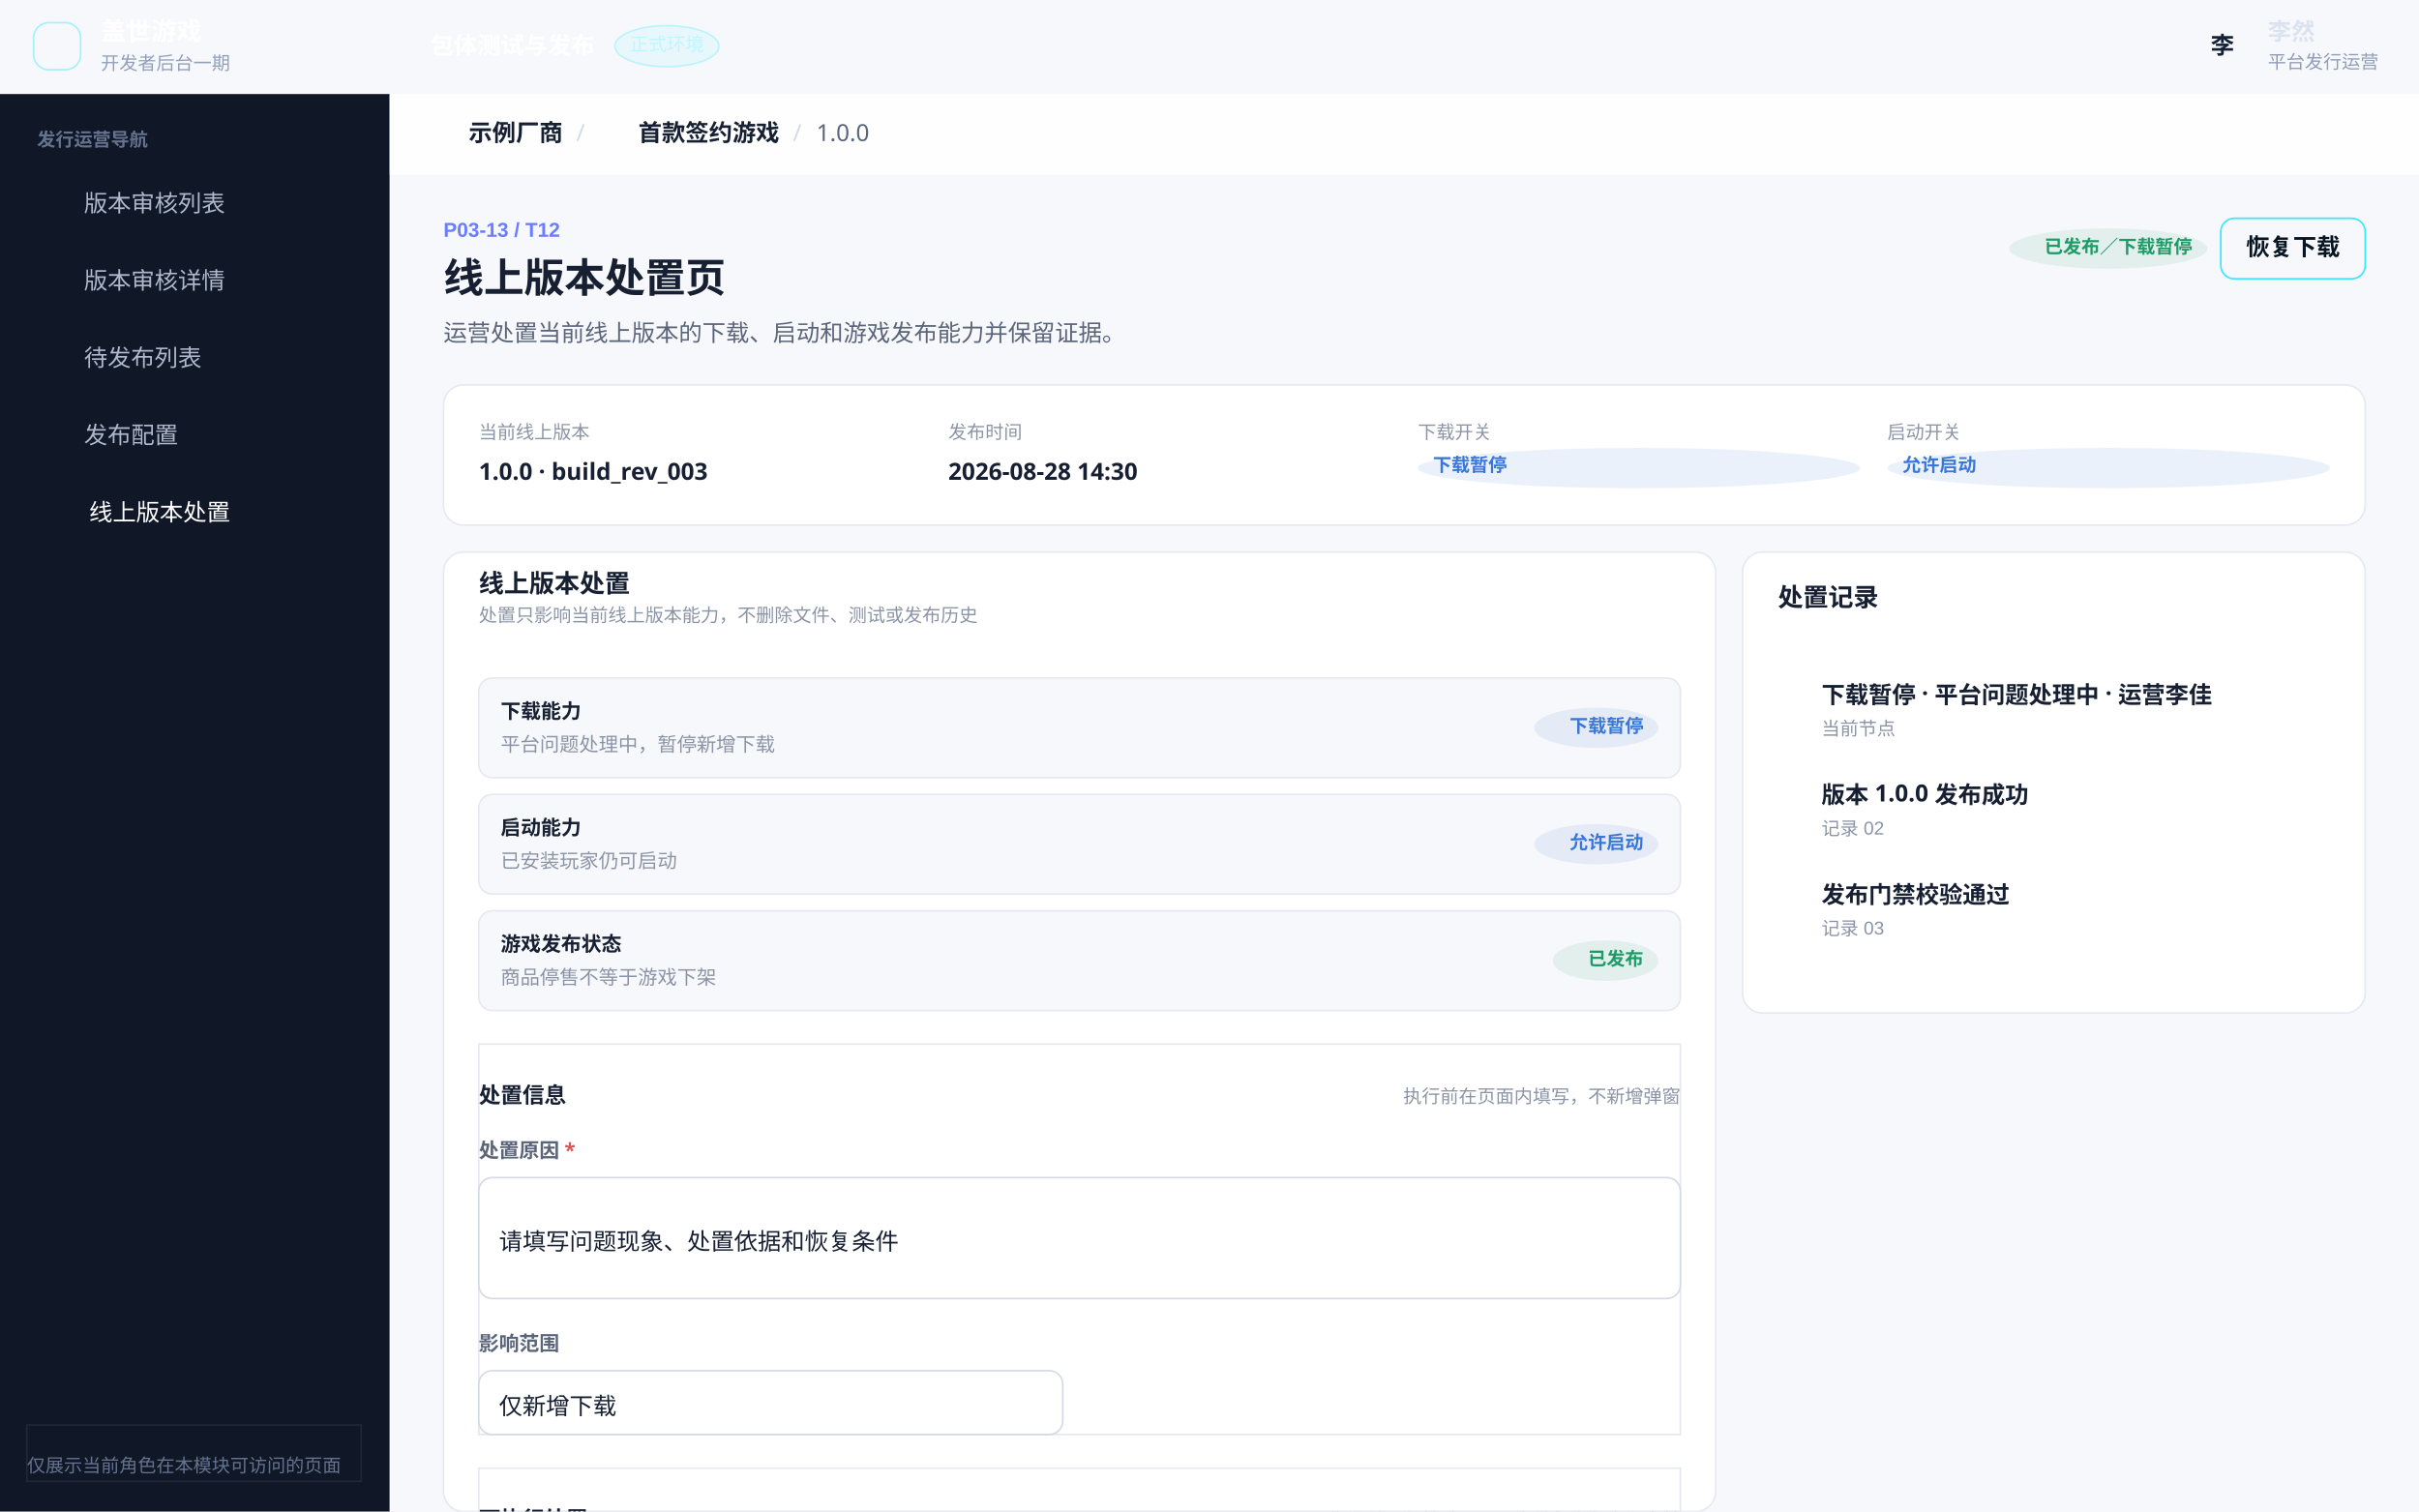
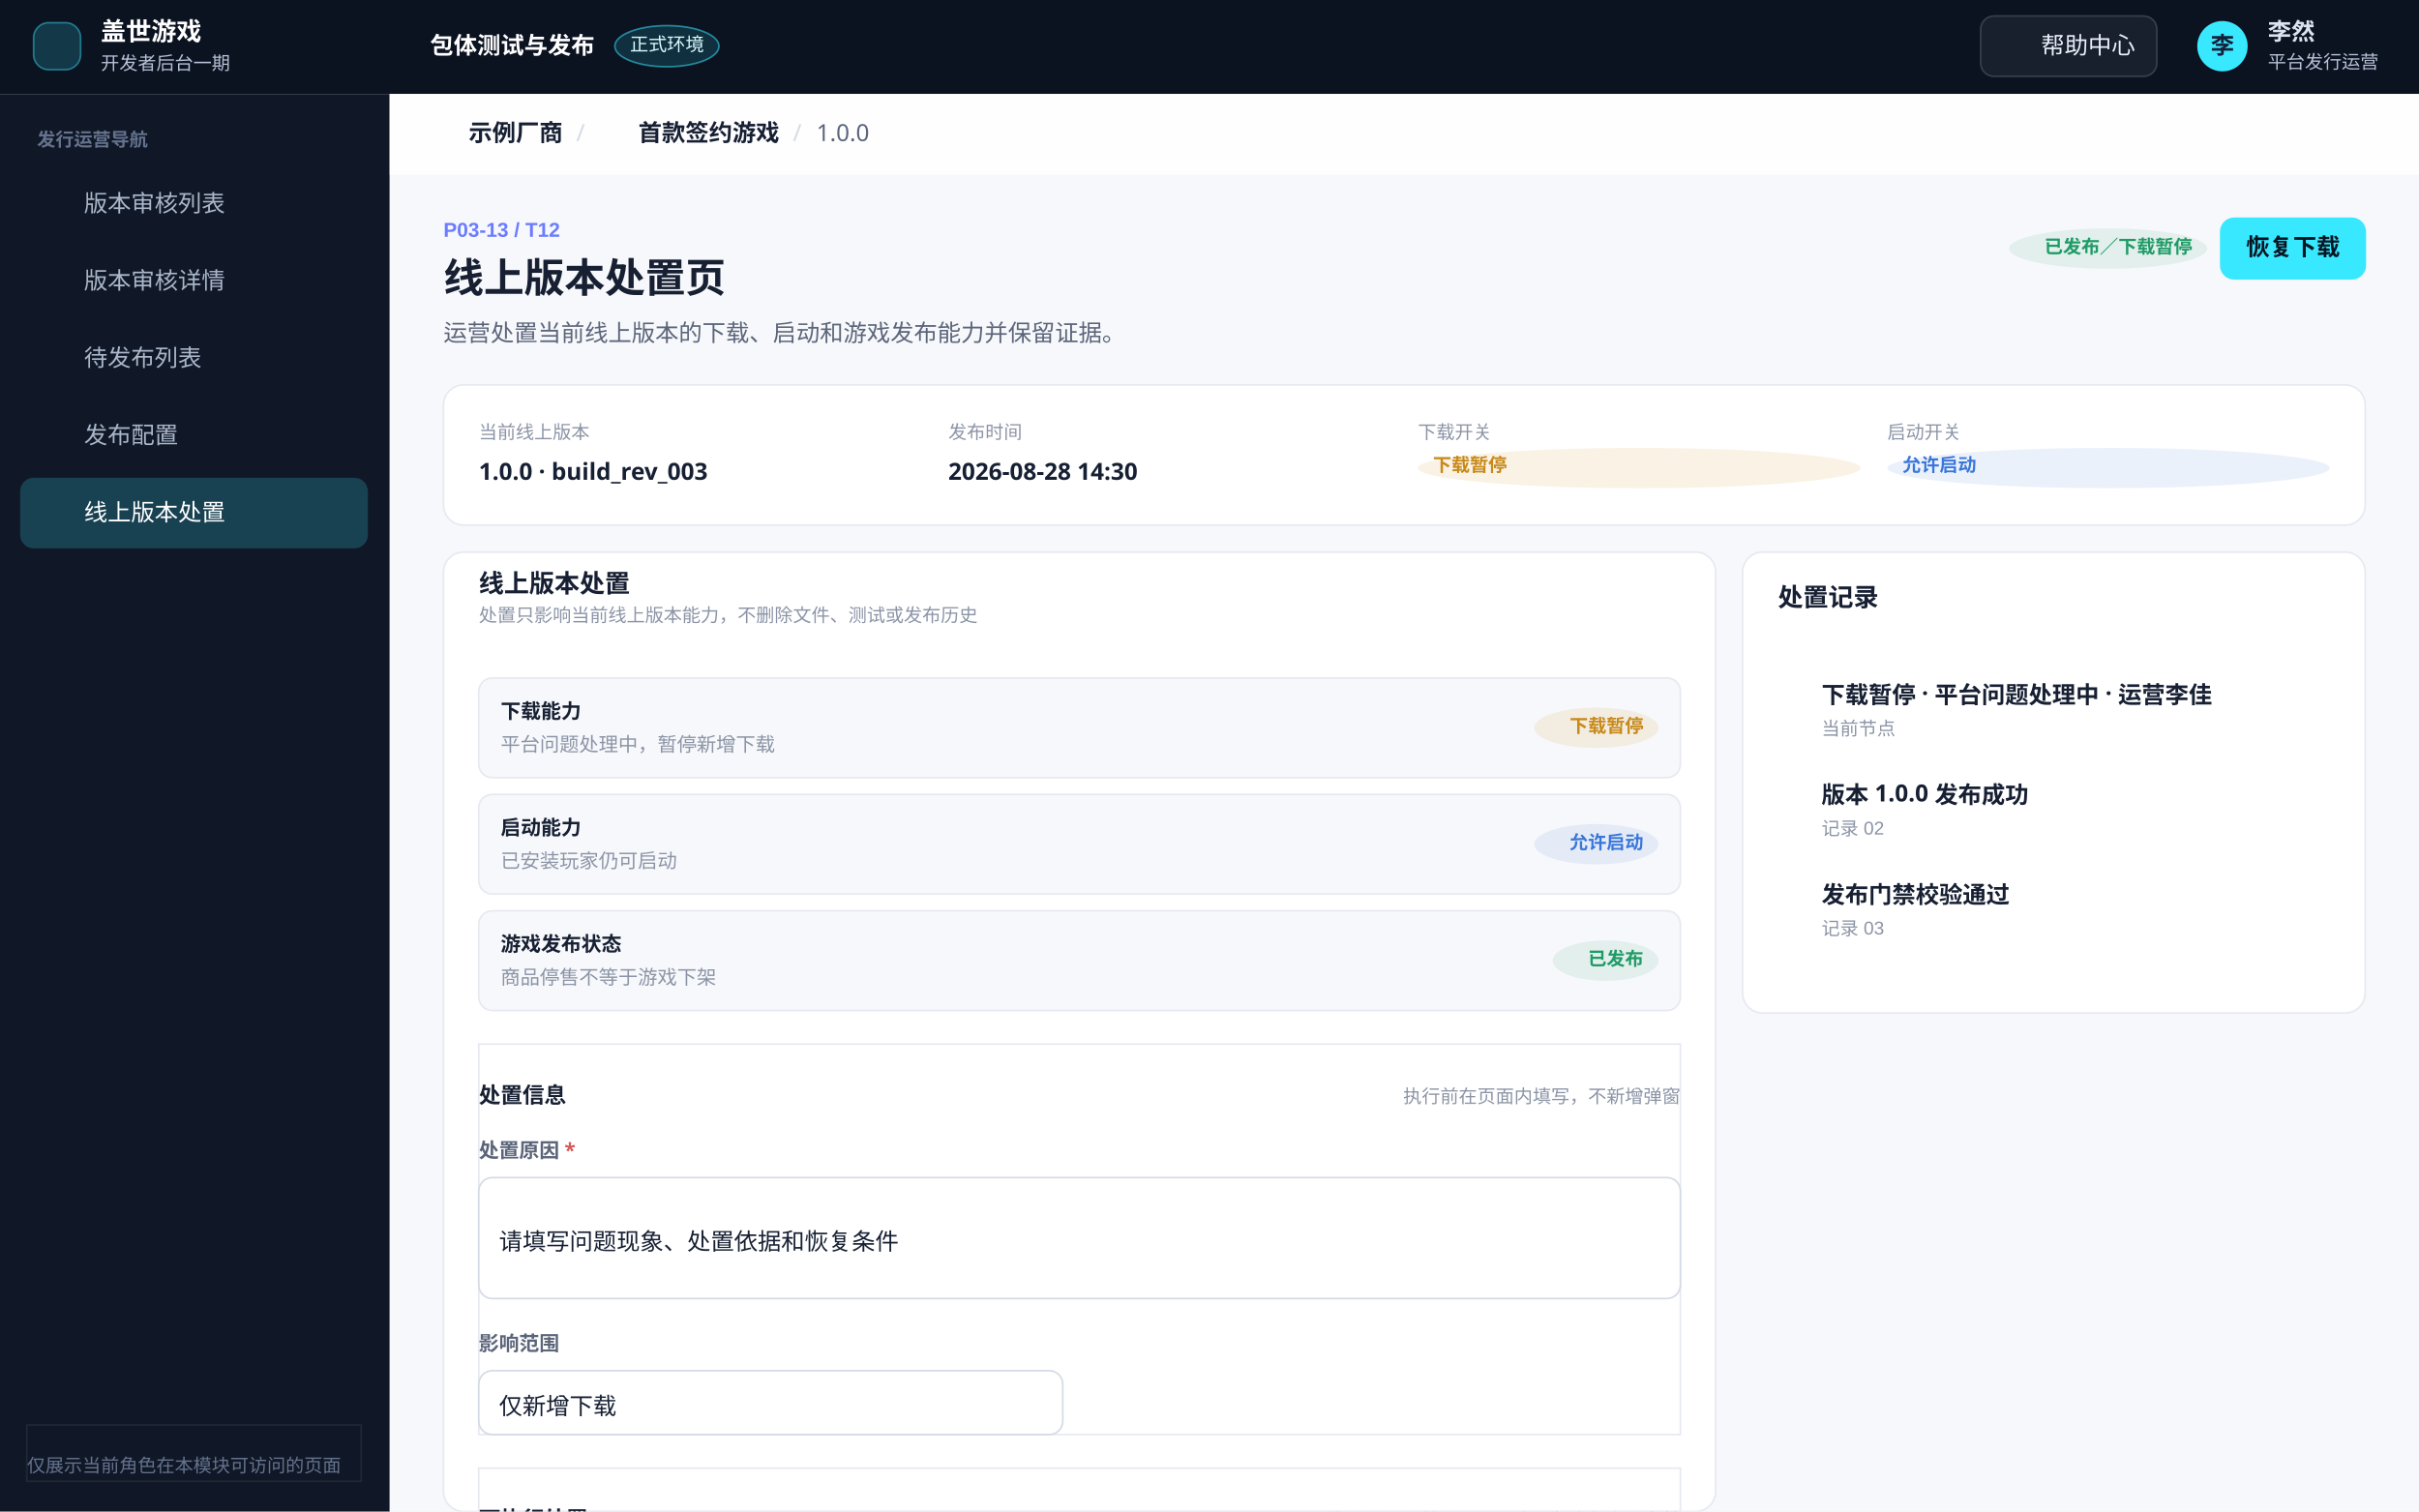
<svg xmlns="http://www.w3.org/2000/svg" width="1440" height="900" viewBox="0 0 1440 900">
  <defs>
    <clipPath id="clip-P03-13">
      <rect width="1440" height="900" />
    </clipPath>
  </defs>
  <g id="P03-13" data-frame-id="P03-13" data-role="operations" data-template="T12" clip-path="url(#clip-P03-13)">
    <rect id="node-P03-13-shape-0" x="0.00" y="0.00" width="1440.00" height="900.00" rx="0.00" fill="#f7f8fb" fill-opacity="1.000" />
-     <rect id="node-P03-13-shape-1" x="20.00" y="13.50" width="28.00" height="28.00" rx="9.00" fill="#000000" fill-opacity="0.000" stroke="#38e8ff" stroke-opacity="0.440" stroke-width="1.00" />
-     <rect id="node-P03-13-shape-2" x="366.00" y="15.25" width="62.00" height="24.50" rx="999.00" fill="#38e8ff" fill-opacity="0.080" stroke="#38e8ff" stroke-opacity="0.280" stroke-width="1.00" />
-     <rect id="node-P03-13-shape-3" x="0.00" y="56.00" width="232.00" height="844.00" rx="0.00" fill="#101827" fill-opacity="1.000" />
-     <rect id="node-P03-13-shape-4" x="16.00" y="848.50" width="199.00" height="33.50" rx="0.00" fill="#000000" fill-opacity="0.000" stroke="#ffffff" stroke-opacity="0.070" stroke-width="1.00" />
-     <rect id="node-P03-13-shape-5" x="232.00" y="56.00" width="1208.00" height="844.00" rx="0.00" fill="#f7f8fb" fill-opacity="1.000" />
-     <rect id="node-P03-13-shape-6" x="232.00" y="56.00" width="1208.00" height="48.00" rx="0.00" fill="#ffffff" fill-opacity="0.880" />
-     <rect id="node-P03-13-shape-7" x="1196.00" y="136.00" width="118.00" height="24.00" rx="999.00" fill="#1e9b66" fill-opacity="0.100" />
-     <rect id="node-P03-13-shape-8" x="1322.00" y="130.00" width="86.00" height="36.00" rx="8.00" fill="#000000" fill-opacity="0.000" stroke="#38e8ff" stroke-opacity="1.000" stroke-width="1.00" />
-     <rect id="node-P03-13-shape-9" x="264.00" y="229.19" width="1144.00" height="83.50" rx="12.00" fill="#ffffff" fill-opacity="1.000" stroke="#e6e9f0" stroke-opacity="1.000" stroke-width="1.00" />
-     <rect id="node-P03-13-shape-10" x="844.00" y="266.69" width="263.50" height="24.00" rx="999.00" fill="#3976d9" fill-opacity="0.100" />
-     <rect id="node-P03-13-shape-11" x="1123.50" y="266.69" width="263.50" height="24.00" rx="999.00" fill="#3976d9" fill-opacity="0.100" />
-     <rect id="node-P03-13-shape-12" x="264.00" y="328.69" width="757.33" height="571.31" rx="12.00" fill="#ffffff" fill-opacity="1.000" stroke="#e6e9f0" stroke-opacity="1.000" stroke-width="1.00" />
-     <rect id="node-P03-13-shape-13" x="285.00" y="403.69" width="715.33" height="59.33" rx="8.00" fill="#f7f8fb" fill-opacity="1.000" stroke="#e6e9f0" stroke-opacity="1.000" stroke-width="1.00" />
-     <rect id="node-P03-13-shape-14" x="913.33" y="421.34" width="74.00" height="24.00" rx="999.00" fill="#3976d9" fill-opacity="0.100" />
-     <rect id="node-P03-13-shape-15" x="285.00" y="473.02" width="715.33" height="59.33" rx="8.00" fill="#f7f8fb" fill-opacity="1.000" stroke="#e6e9f0" stroke-opacity="1.000" stroke-width="1.00" />
-     <rect id="node-P03-13-shape-16" x="913.33" y="490.67" width="74.00" height="24.00" rx="999.00" fill="#3976d9" fill-opacity="0.100" />
-     <rect id="node-P03-13-shape-17" x="285.00" y="542.34" width="715.33" height="59.33" rx="8.00" fill="#f7f8fb" fill-opacity="1.000" stroke="#e6e9f0" stroke-opacity="1.000" stroke-width="1.00" />
-     <rect id="node-P03-13-shape-18" x="924.33" y="560.00" width="63.00" height="24.00" rx="999.00" fill="#1e9b66" fill-opacity="0.100" />
-     <rect id="node-P03-13-shape-19" x="285.00" y="621.67" width="715.33" height="232.50" rx="0.00" fill="#000000" fill-opacity="0.000" stroke="#e6e9f0" stroke-opacity="1.000" stroke-width="1.00" />
-     <rect id="node-P03-13-shape-20" x="285.00" y="701.17" width="715.33" height="72.00" rx="8.00" fill="#ffffff" fill-opacity="1.000" stroke="#d5dae5" stroke-opacity="1.000" stroke-width="1.00" />
-     <rect id="node-P03-13-shape-21" x="285.00" y="816.17" width="347.66" height="38.00" rx="8.00" fill="#ffffff" fill-opacity="1.000" stroke="#d5dae5" stroke-opacity="1.000" stroke-width="1.00" />
-     <rect id="node-P03-13-shape-22" x="285.00" y="874.17" width="715.33" height="25.83" rx="0.00" fill="#000000" fill-opacity="0.000" stroke="#e6e9f0" stroke-opacity="1.000" stroke-width="1.00" />
-     <rect id="node-P03-13-shape-23" x="1037.33" y="328.69" width="370.66" height="274.50" rx="12.00" fill="#ffffff" fill-opacity="1.000" stroke="#e6e9f0" stroke-opacity="1.000" stroke-width="1.00" />
+     <rect id="node-P03-13-shape-1" x="0.00" y="0.00" width="1440.00" height="56.00" rx="0.00" fill="#0b1220" fill-opacity="1.000" />
+     <rect id="node-P03-13-shape-2" x="20.00" y="13.50" width="28.00" height="28.00" rx="9.00" fill="#38e8ff" fill-opacity="0.180" stroke="#38e8ff" stroke-opacity="0.440" stroke-width="1.00" />
+     <rect id="node-P03-13-shape-3" x="366.00" y="15.25" width="62.00" height="24.50" rx="999.00" fill="#38e8ff" fill-opacity="0.140" stroke="#38e8ff" stroke-opacity="0.520" stroke-width="1.00" />
+     <rect id="node-P03-13-shape-4" x="1179.00" y="9.50" width="105.00" height="36.00" rx="8.00" fill="#ffffff" fill-opacity="0.060" stroke="#ffffff" stroke-opacity="0.160" stroke-width="1.00" />
+     <rect id="node-P03-13-shape-5" x="1308.00" y="12.50" width="30.00" height="30.00" rx="50.00" fill="#38e8ff" fill-opacity="1.000" />
+     <rect id="node-P03-13-shape-6" x="0.00" y="56.00" width="232.00" height="844.00" rx="0.00" fill="#101827" fill-opacity="1.000" />
+     <rect id="node-P03-13-shape-7" x="12.00" y="284.50" width="207.00" height="42.00" rx="8.00" fill="#38e8ff" fill-opacity="0.200" />
+     <rect id="node-P03-13-shape-8" x="16.00" y="848.50" width="199.00" height="33.50" rx="0.00" fill="#000000" fill-opacity="0.000" stroke="#ffffff" stroke-opacity="0.070" stroke-width="1.00" />
+     <rect id="node-P03-13-shape-9" x="232.00" y="56.00" width="1208.00" height="844.00" rx="0.00" fill="#f7f8fb" fill-opacity="1.000" />
+     <rect id="node-P03-13-shape-10" x="232.00" y="56.00" width="1208.00" height="48.00" rx="0.00" fill="#ffffff" fill-opacity="0.880" />
+     <rect id="node-P03-13-shape-11" x="1196.00" y="136.00" width="118.00" height="24.00" rx="999.00" fill="#1e9b66" fill-opacity="0.100" />
+     <rect id="node-P03-13-shape-12" x="1322.00" y="130.00" width="86.00" height="36.00" rx="8.00" fill="#38e8ff" fill-opacity="1.000" stroke="#38e8ff" stroke-opacity="1.000" stroke-width="1.00" />
+     <rect id="node-P03-13-shape-13" x="264.00" y="229.19" width="1144.00" height="83.50" rx="12.00" fill="#ffffff" fill-opacity="1.000" stroke="#e6e9f0" stroke-opacity="1.000" stroke-width="1.00" />
+     <rect id="node-P03-13-shape-14" x="844.00" y="266.69" width="263.50" height="24.00" rx="999.00" fill="#c88918" fill-opacity="0.110" />
+     <rect id="node-P03-13-shape-15" x="1123.50" y="266.69" width="263.50" height="24.00" rx="999.00" fill="#3976d9" fill-opacity="0.100" />
+     <rect id="node-P03-13-shape-16" x="264.00" y="328.69" width="757.33" height="571.31" rx="12.00" fill="#ffffff" fill-opacity="1.000" stroke="#e6e9f0" stroke-opacity="1.000" stroke-width="1.00" />
+     <rect id="node-P03-13-shape-17" x="285.00" y="403.69" width="715.33" height="59.33" rx="8.00" fill="#f7f8fb" fill-opacity="1.000" stroke="#e6e9f0" stroke-opacity="1.000" stroke-width="1.00" />
+     <rect id="node-P03-13-shape-18" x="913.33" y="421.34" width="74.00" height="24.00" rx="999.00" fill="#c88918" fill-opacity="0.110" />
+     <rect id="node-P03-13-shape-19" x="285.00" y="473.02" width="715.33" height="59.33" rx="8.00" fill="#f7f8fb" fill-opacity="1.000" stroke="#e6e9f0" stroke-opacity="1.000" stroke-width="1.00" />
+     <rect id="node-P03-13-shape-20" x="913.33" y="490.67" width="74.00" height="24.00" rx="999.00" fill="#3976d9" fill-opacity="0.100" />
+     <rect id="node-P03-13-shape-21" x="285.00" y="542.34" width="715.33" height="59.33" rx="8.00" fill="#f7f8fb" fill-opacity="1.000" stroke="#e6e9f0" stroke-opacity="1.000" stroke-width="1.00" />
+     <rect id="node-P03-13-shape-22" x="924.33" y="560.00" width="63.00" height="24.00" rx="999.00" fill="#1e9b66" fill-opacity="0.100" />
+     <rect id="node-P03-13-shape-23" x="285.00" y="621.67" width="715.33" height="232.50" rx="0.00" fill="#000000" fill-opacity="0.000" stroke="#e6e9f0" stroke-opacity="1.000" stroke-width="1.00" />
+     <rect id="node-P03-13-shape-24" x="285.00" y="701.17" width="715.33" height="72.00" rx="8.00" fill="#ffffff" fill-opacity="1.000" stroke="#d5dae5" stroke-opacity="1.000" stroke-width="1.00" />
+     <rect id="node-P03-13-shape-25" x="285.00" y="816.17" width="347.66" height="38.00" rx="8.00" fill="#ffffff" fill-opacity="1.000" stroke="#d5dae5" stroke-opacity="1.000" stroke-width="1.00" />
+     <rect id="node-P03-13-shape-26" x="285.00" y="874.17" width="715.33" height="25.83" rx="0.00" fill="#000000" fill-opacity="0.000" stroke="#e6e9f0" stroke-opacity="1.000" stroke-width="1.00" />
+     <rect id="node-P03-13-shape-27" x="1037.33" y="328.69" width="370.66" height="274.50" rx="12.00" fill="#ffffff" fill-opacity="1.000" stroke="#e6e9f0" stroke-opacity="1.000" stroke-width="1.00" />
    <text x="297.00" y="744.17" font-family="Microsoft YaHei" font-size="14.00" font-weight="400" fill="#172033" fill-opacity="1.000">请填写问题现象、处置依据和恢复条件</text>
    <text x="297.00" y="842.17" font-family="Microsoft YaHei" font-size="14.00" font-weight="400" fill="#172033" fill-opacity="1.000">仅新增下载</text>
    <text x="60.00" y="24.00" font-family="Microsoft YaHei" font-size="15.00" font-weight="650" fill="#ffffff" fill-opacity="1.000">盖世游戏</text>
-     <text x="60.00" y="41.50" font-family="Microsoft YaHei" font-size="11.00" font-weight="400" fill="#91a0ba" fill-opacity="1.000">开发者后台一期</text>
+     <text x="60.00" y="41.50" font-family="Microsoft YaHei" font-size="11.00" font-weight="400" fill="#b7c2d6" fill-opacity="1.000">开发者后台一期</text>
    <text x="256.00" y="32.00" font-family="Microsoft YaHei" font-size="14.00" font-weight="700" fill="#ffffff" fill-opacity="1.000">包体测试与发布</text>
-     <text x="375.00" y="30.25" font-family="Microsoft YaHei" font-size="11.00" font-weight="400" fill="#bdf6ff" fill-opacity="1.000">正式环境</text>
+     <text x="375.00" y="30.25" font-family="Microsoft YaHei" font-size="11.00" font-weight="400" fill="#d9fbff" fill-opacity="1.000">正式环境</text>
+     <text x="1215.00" y="32.00" font-family="Microsoft YaHei" font-size="14.00" font-weight="400" fill="#eaf0fa" fill-opacity="1.000">帮助中心</text>
    <text x="1316.00" y="32.00" font-family="Microsoft YaHei" font-size="14.00" font-weight="700" fill="#142039" fill-opacity="1.000">李</text>
    <text x="1350.00" y="23.75" font-family="Microsoft YaHei" font-size="14.00" font-weight="700" fill="#dce3f0" fill-opacity="1.000">李然</text>
-     <text x="1350.00" y="40.75" font-family="Microsoft YaHei" font-size="11.00" font-weight="400" fill="#8f9db7" fill-opacity="1.000">平台发行运营</text>
+     <text x="1350.00" y="40.75" font-family="Microsoft YaHei" font-size="11.00" font-weight="400" fill="#b7c2d6" fill-opacity="1.000">平台发行运营</text>
    <text x="22.00" y="87.00" font-family="Microsoft YaHei" font-size="11.00" font-weight="700" fill="#64728d" fill-opacity="1.000">发行运营导航</text>
-     <text x="50.00" y="126.00" font-family="Microsoft YaHei" font-size="14.00" font-weight="400" fill="#aeb8cd" fill-opacity="1.000">版本审核列表</text>
-     <text x="50.00" y="172.00" font-family="Microsoft YaHei" font-size="14.00" font-weight="400" fill="#aeb8cd" fill-opacity="1.000">版本审核详情</text>
-     <text x="50.00" y="218.00" font-family="Microsoft YaHei" font-size="14.00" font-weight="400" fill="#aeb8cd" fill-opacity="1.000">待发布列表</text>
-     <text x="50.00" y="264.00" font-family="Microsoft YaHei" font-size="14.00" font-weight="400" fill="#aeb8cd" fill-opacity="1.000">发布配置</text>
-     <text x="53.00" y="310.00" font-family="Microsoft YaHei" font-size="14.00" font-weight="400" fill="#ffffff" fill-opacity="1.000">线上版本处置</text>
+     <text x="50.00" y="126.00" font-family="Microsoft YaHei" font-size="14.00" font-weight="400" fill="#aab7ca" fill-opacity="1.000">版本审核列表</text>
+     <text x="50.00" y="172.00" font-family="Microsoft YaHei" font-size="14.00" font-weight="400" fill="#aab7ca" fill-opacity="1.000">版本审核详情</text>
+     <text x="50.00" y="218.00" font-family="Microsoft YaHei" font-size="14.00" font-weight="400" fill="#aab7ca" fill-opacity="1.000">待发布列表</text>
+     <text x="50.00" y="264.00" font-family="Microsoft YaHei" font-size="14.00" font-weight="400" fill="#aab7ca" fill-opacity="1.000">发布配置</text>
+     <text x="50.00" y="310.00" font-family="Microsoft YaHei" font-size="14.00" font-weight="400" fill="#ffffff" fill-opacity="1.000">线上版本处置</text>
    <text x="16.00" y="876.50" font-family="Microsoft YaHei" font-size="11.00" font-weight="400" fill="#64728d" fill-opacity="1.000">仅展示当前角色在本模块可访问的页面</text>
    <text x="279.00" y="84.00" font-family="Microsoft YaHei" font-size="14.00" font-weight="600" fill="#172033" fill-opacity="1.000">示例厂商</text>
    <text x="343.00" y="84.00" font-family="Microsoft YaHei" font-size="14.00" font-weight="400" fill="#d5dae5" fill-opacity="1.000">/</text>
    <text x="379.98" y="84.00" font-family="Microsoft YaHei" font-size="14.00" font-weight="600" fill="#172033" fill-opacity="1.000">首款签约游戏</text>
    <text x="471.98" y="84.00" font-family="Microsoft YaHei" font-size="14.00" font-weight="400" fill="#d5dae5" fill-opacity="1.000">/</text>
    <text x="485.97" y="84.00" font-family="Microsoft YaHei" font-size="14.00" font-weight="400" fill="#5b657a" fill-opacity="1.000">1.0.0</text>
    <text x="264.00" y="141.00" font-family="Arial" font-size="12.00" font-weight="700" fill="#6a7cff" fill-opacity="1.000">P03-13 / T12</text>
    <text x="264.00" y="174.00" font-family="Microsoft YaHei" font-size="24.00" font-weight="700" fill="#172033" fill-opacity="1.000">线上版本处置页</text>
    <text x="264.00" y="203.19" font-family="Microsoft YaHei" font-size="14.00" font-weight="400" fill="#5b657a" fill-opacity="1.000">运营处置当前线上版本的下载、启动和游戏发布能力并保留证据。</text>
    <text x="1217.00" y="150.75" font-family="Microsoft YaHei" font-size="11.00" font-weight="650" fill="#1e9b66" fill-opacity="1.000">已发布／下载暂停</text>
    <text x="1337.00" y="152.00" font-family="Microsoft YaHei" font-size="14.00" font-weight="650" fill="#071522" fill-opacity="1.000">恢复下载</text>
    <text x="285.00" y="261.19" font-family="Microsoft YaHei" font-size="11.00" font-weight="400" fill="#8b94a6" fill-opacity="1.000">当前线上版本</text>
    <text x="285.00" y="285.69" font-family="Microsoft YaHei" font-size="14.00" font-weight="700" fill="#172033" fill-opacity="1.000">1.0.0 · build_rev_003</text>
    <text x="564.50" y="261.19" font-family="Microsoft YaHei" font-size="11.00" font-weight="400" fill="#8b94a6" fill-opacity="1.000">发布时间</text>
    <text x="564.50" y="285.69" font-family="Microsoft YaHei" font-size="14.00" font-weight="700" fill="#172033" fill-opacity="1.000">2026-08-28 14:30</text>
    <text x="844.00" y="261.19" font-family="Microsoft YaHei" font-size="11.00" font-weight="400" fill="#8b94a6" fill-opacity="1.000">下载开关</text>
-     <text x="853.00" y="280.69" font-family="Microsoft YaHei" font-size="11.00" font-weight="650" fill="#3976d9" fill-opacity="1.000">下载暂停</text>
+     <text x="853.00" y="280.69" font-family="Microsoft YaHei" font-size="11.00" font-weight="650" fill="#c88918" fill-opacity="1.000">下载暂停</text>
    <text x="1123.50" y="261.19" font-family="Microsoft YaHei" font-size="11.00" font-weight="400" fill="#8b94a6" fill-opacity="1.000">启动开关</text>
    <text x="1132.50" y="280.69" font-family="Microsoft YaHei" font-size="11.00" font-weight="650" fill="#3976d9" fill-opacity="1.000">允许启动</text>
    <text x="285.00" y="352.69" font-family="Microsoft YaHei" font-size="15.00" font-weight="700" fill="#172033" fill-opacity="1.000">线上版本处置</text>
    <text x="285.00" y="370.19" font-family="Microsoft YaHei" font-size="11.00" font-weight="400" fill="#8b94a6" fill-opacity="1.000">处置只影响当前线上版本能力，不删除文件、测试或发布历史</text>
    <text x="298.00" y="427.69" font-family="Microsoft YaHei" font-size="12.00" font-weight="700" fill="#172033" fill-opacity="1.000">下载能力</text>
    <text x="298.00" y="447.35" font-family="Microsoft YaHei" font-size="11.67" font-weight="400" fill="#8b94a6" fill-opacity="1.000">平台问题处理中，暂停新增下载</text>
-     <text x="934.33" y="436.09" font-family="Microsoft YaHei" font-size="11.00" font-weight="650" fill="#3976d9" fill-opacity="1.000">下载暂停</text>
+     <text x="934.33" y="436.09" font-family="Microsoft YaHei" font-size="11.00" font-weight="650" fill="#c88918" fill-opacity="1.000">下载暂停</text>
    <text x="298.00" y="497.02" font-family="Microsoft YaHei" font-size="12.00" font-weight="700" fill="#172033" fill-opacity="1.000">启动能力</text>
    <text x="298.00" y="516.68" font-family="Microsoft YaHei" font-size="11.67" font-weight="400" fill="#8b94a6" fill-opacity="1.000">已安装玩家仍可启动</text>
    <text x="934.33" y="505.42" font-family="Microsoft YaHei" font-size="11.00" font-weight="650" fill="#3976d9" fill-opacity="1.000">允许启动</text>
    <text x="298.00" y="566.34" font-family="Microsoft YaHei" font-size="12.00" font-weight="700" fill="#172033" fill-opacity="1.000">游戏发布状态</text>
    <text x="298.00" y="586.01" font-family="Microsoft YaHei" font-size="11.67" font-weight="400" fill="#8b94a6" fill-opacity="1.000">商品停售不等于游戏下架</text>
    <text x="945.33" y="574.75" font-family="Microsoft YaHei" font-size="11.00" font-weight="650" fill="#1e9b66" fill-opacity="1.000">已发布</text>
    <text x="285.00" y="656.67" font-family="Microsoft YaHei" font-size="13.00" font-weight="700" fill="#172033" fill-opacity="1.000">处置信息</text>
    <text x="835.33" y="656.67" font-family="Microsoft YaHei" font-size="11.00" font-weight="400" fill="#8b94a6" fill-opacity="1.000">执行前在页面内填写，不新增弹窗</text>
    <text x="285.00" y="689.17" font-family="Microsoft YaHei" font-size="12.00" font-weight="600" fill="#5b657a" fill-opacity="1.000">处置原因</text>
    <text x="336.00" y="689.17" font-family="Microsoft YaHei" font-size="12.00" font-weight="600" fill="#d95656" fill-opacity="1.000">*</text>
    <text x="285.00" y="804.17" font-family="Microsoft YaHei" font-size="12.00" font-weight="600" fill="#5b657a" fill-opacity="1.000">影响范围</text>
    <text x="285.00" y="909.17" font-family="Microsoft YaHei" font-size="13.00" font-weight="700" fill="#172033" fill-opacity="1.000">可执行处置</text>
    <text x="791.33" y="909.17" font-family="Microsoft YaHei" font-size="11.00" font-weight="400" fill="#8b94a6" fill-opacity="1.000">恢复前重新校验问题、当前版本与发布门禁</text>
    <text x="1058.33" y="360.94" font-family="Microsoft YaHei" font-size="15.00" font-weight="700" fill="#172033" fill-opacity="1.000">处置记录</text>
    <text x="1084.33" y="418.69" font-family="Microsoft YaHei" font-size="14.00" font-weight="650" fill="#172033" fill-opacity="1.000">下载暂停 · 平台问题处理中 · 运营李佳</text>
    <text x="1084.33" y="437.69" font-family="Arial" font-size="11.00" font-weight="400" fill="#8b94a6" fill-opacity="1.000">当前节点</text>
    <text x="1084.33" y="478.19" font-family="Microsoft YaHei" font-size="14.00" font-weight="650" fill="#172033" fill-opacity="1.000">版本 1.0.0 发布成功</text>
    <text x="1084.33" y="497.19" font-family="Arial" font-size="11.00" font-weight="400" fill="#8b94a6" fill-opacity="1.000">记录 02</text>
    <text x="1084.33" y="537.69" font-family="Microsoft YaHei" font-size="14.00" font-weight="650" fill="#172033" fill-opacity="1.000">发布门禁校验通过</text>
    <text x="1084.33" y="556.69" font-family="Arial" font-size="11.00" font-weight="400" fill="#8b94a6" fill-opacity="1.000">记录 03</text>
  </g>
</svg>
